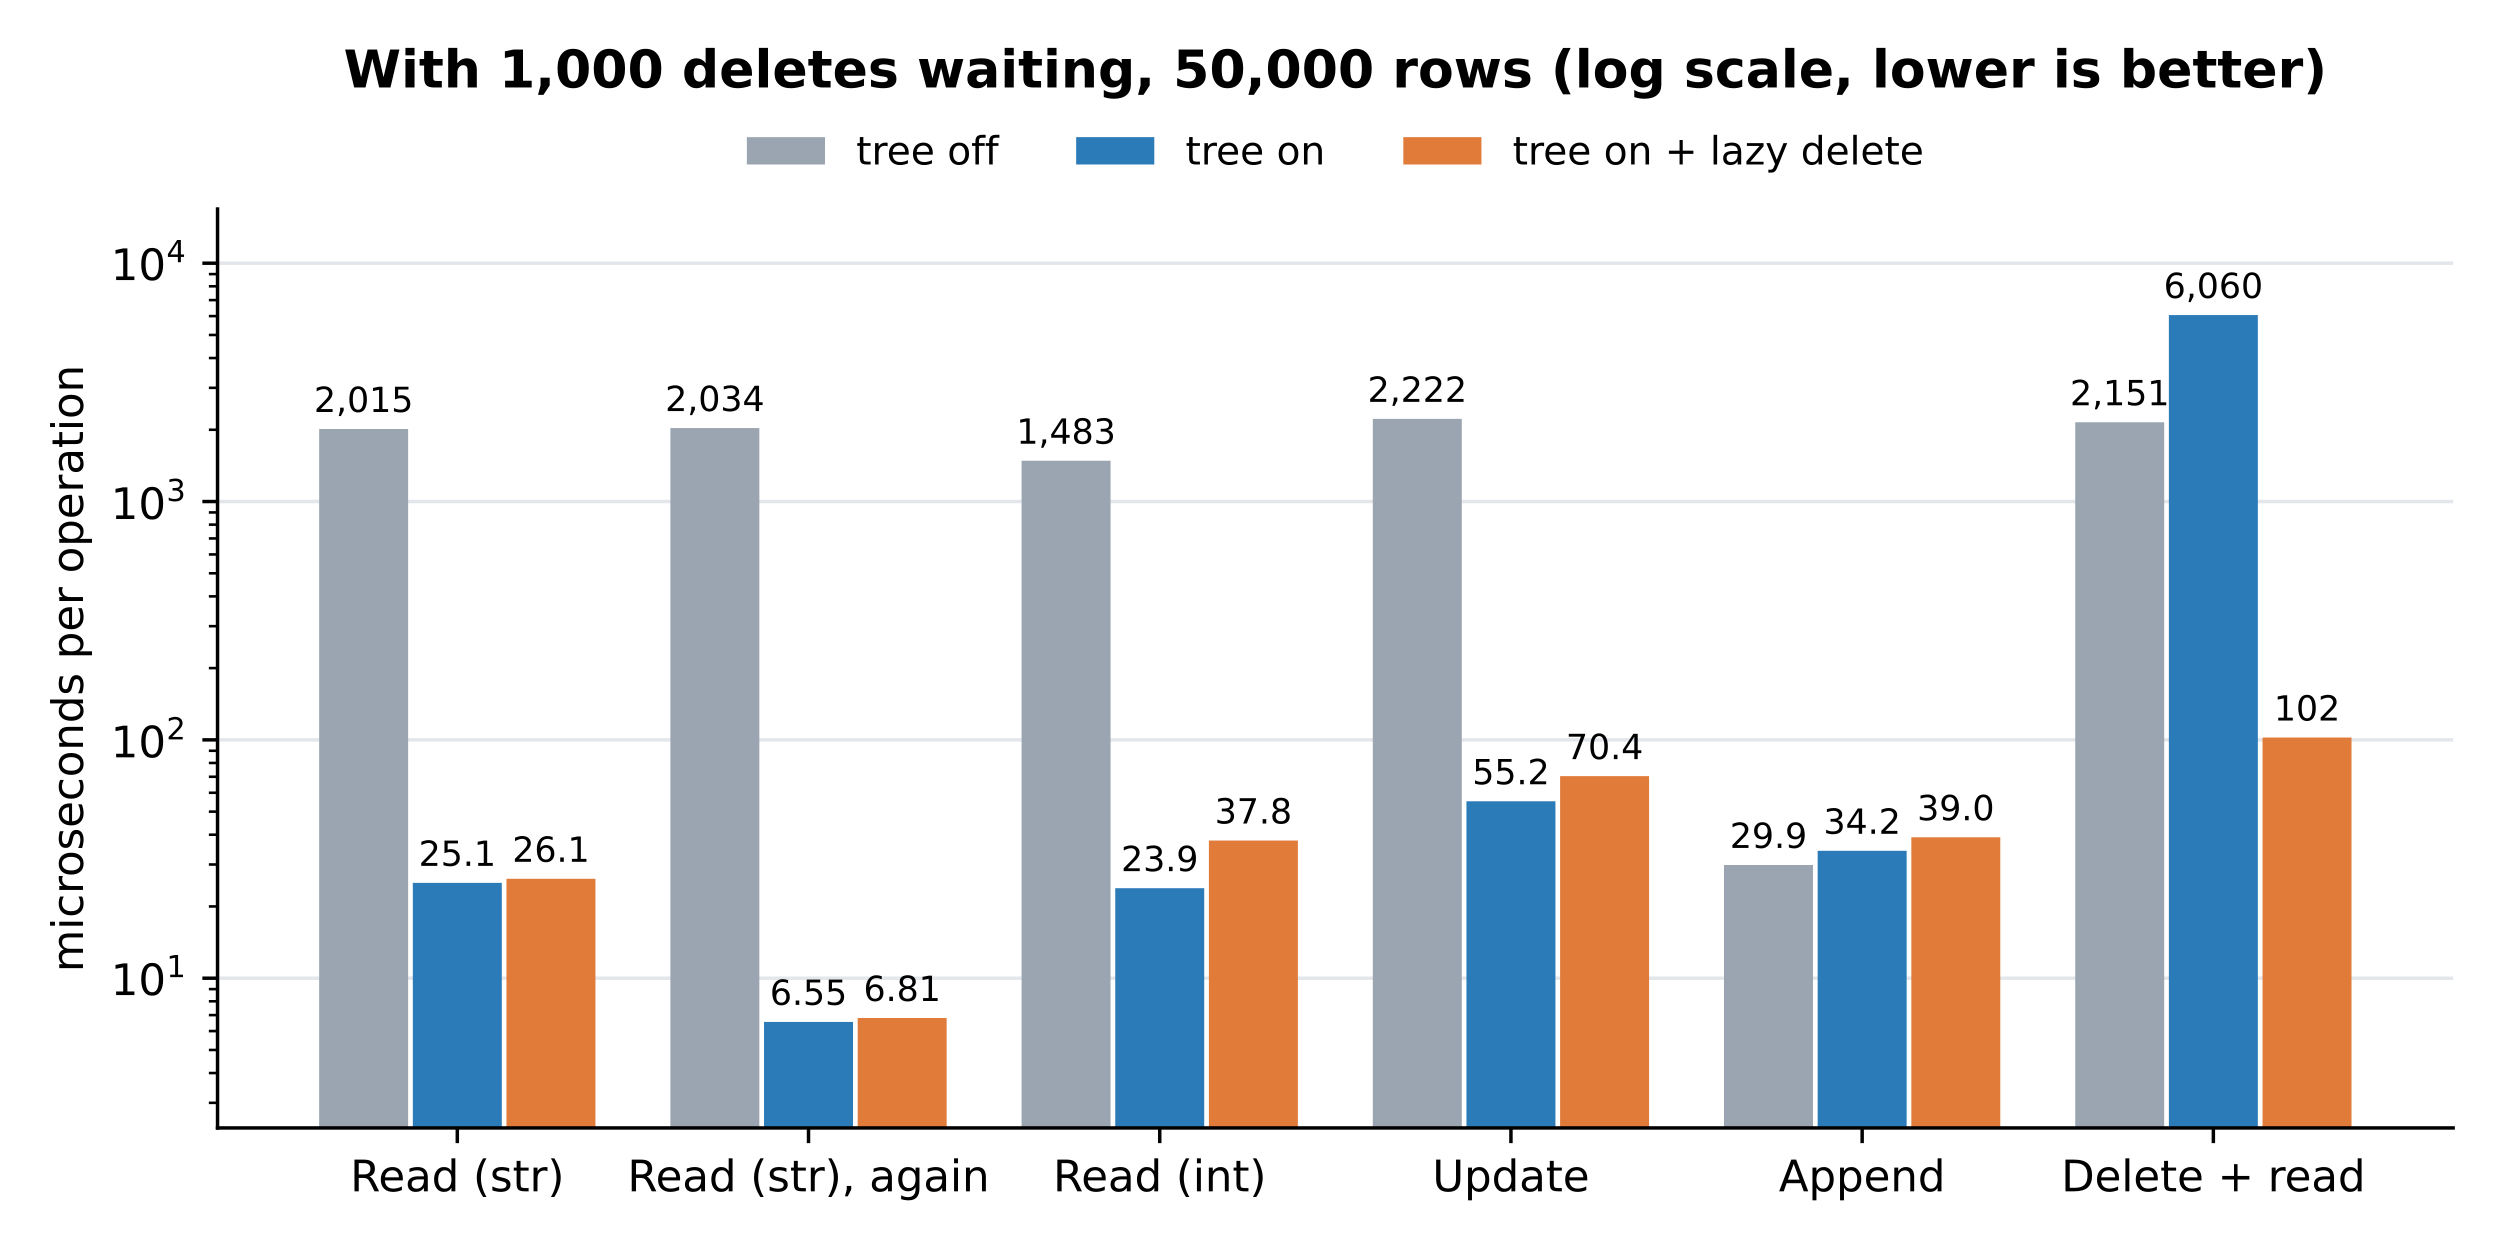
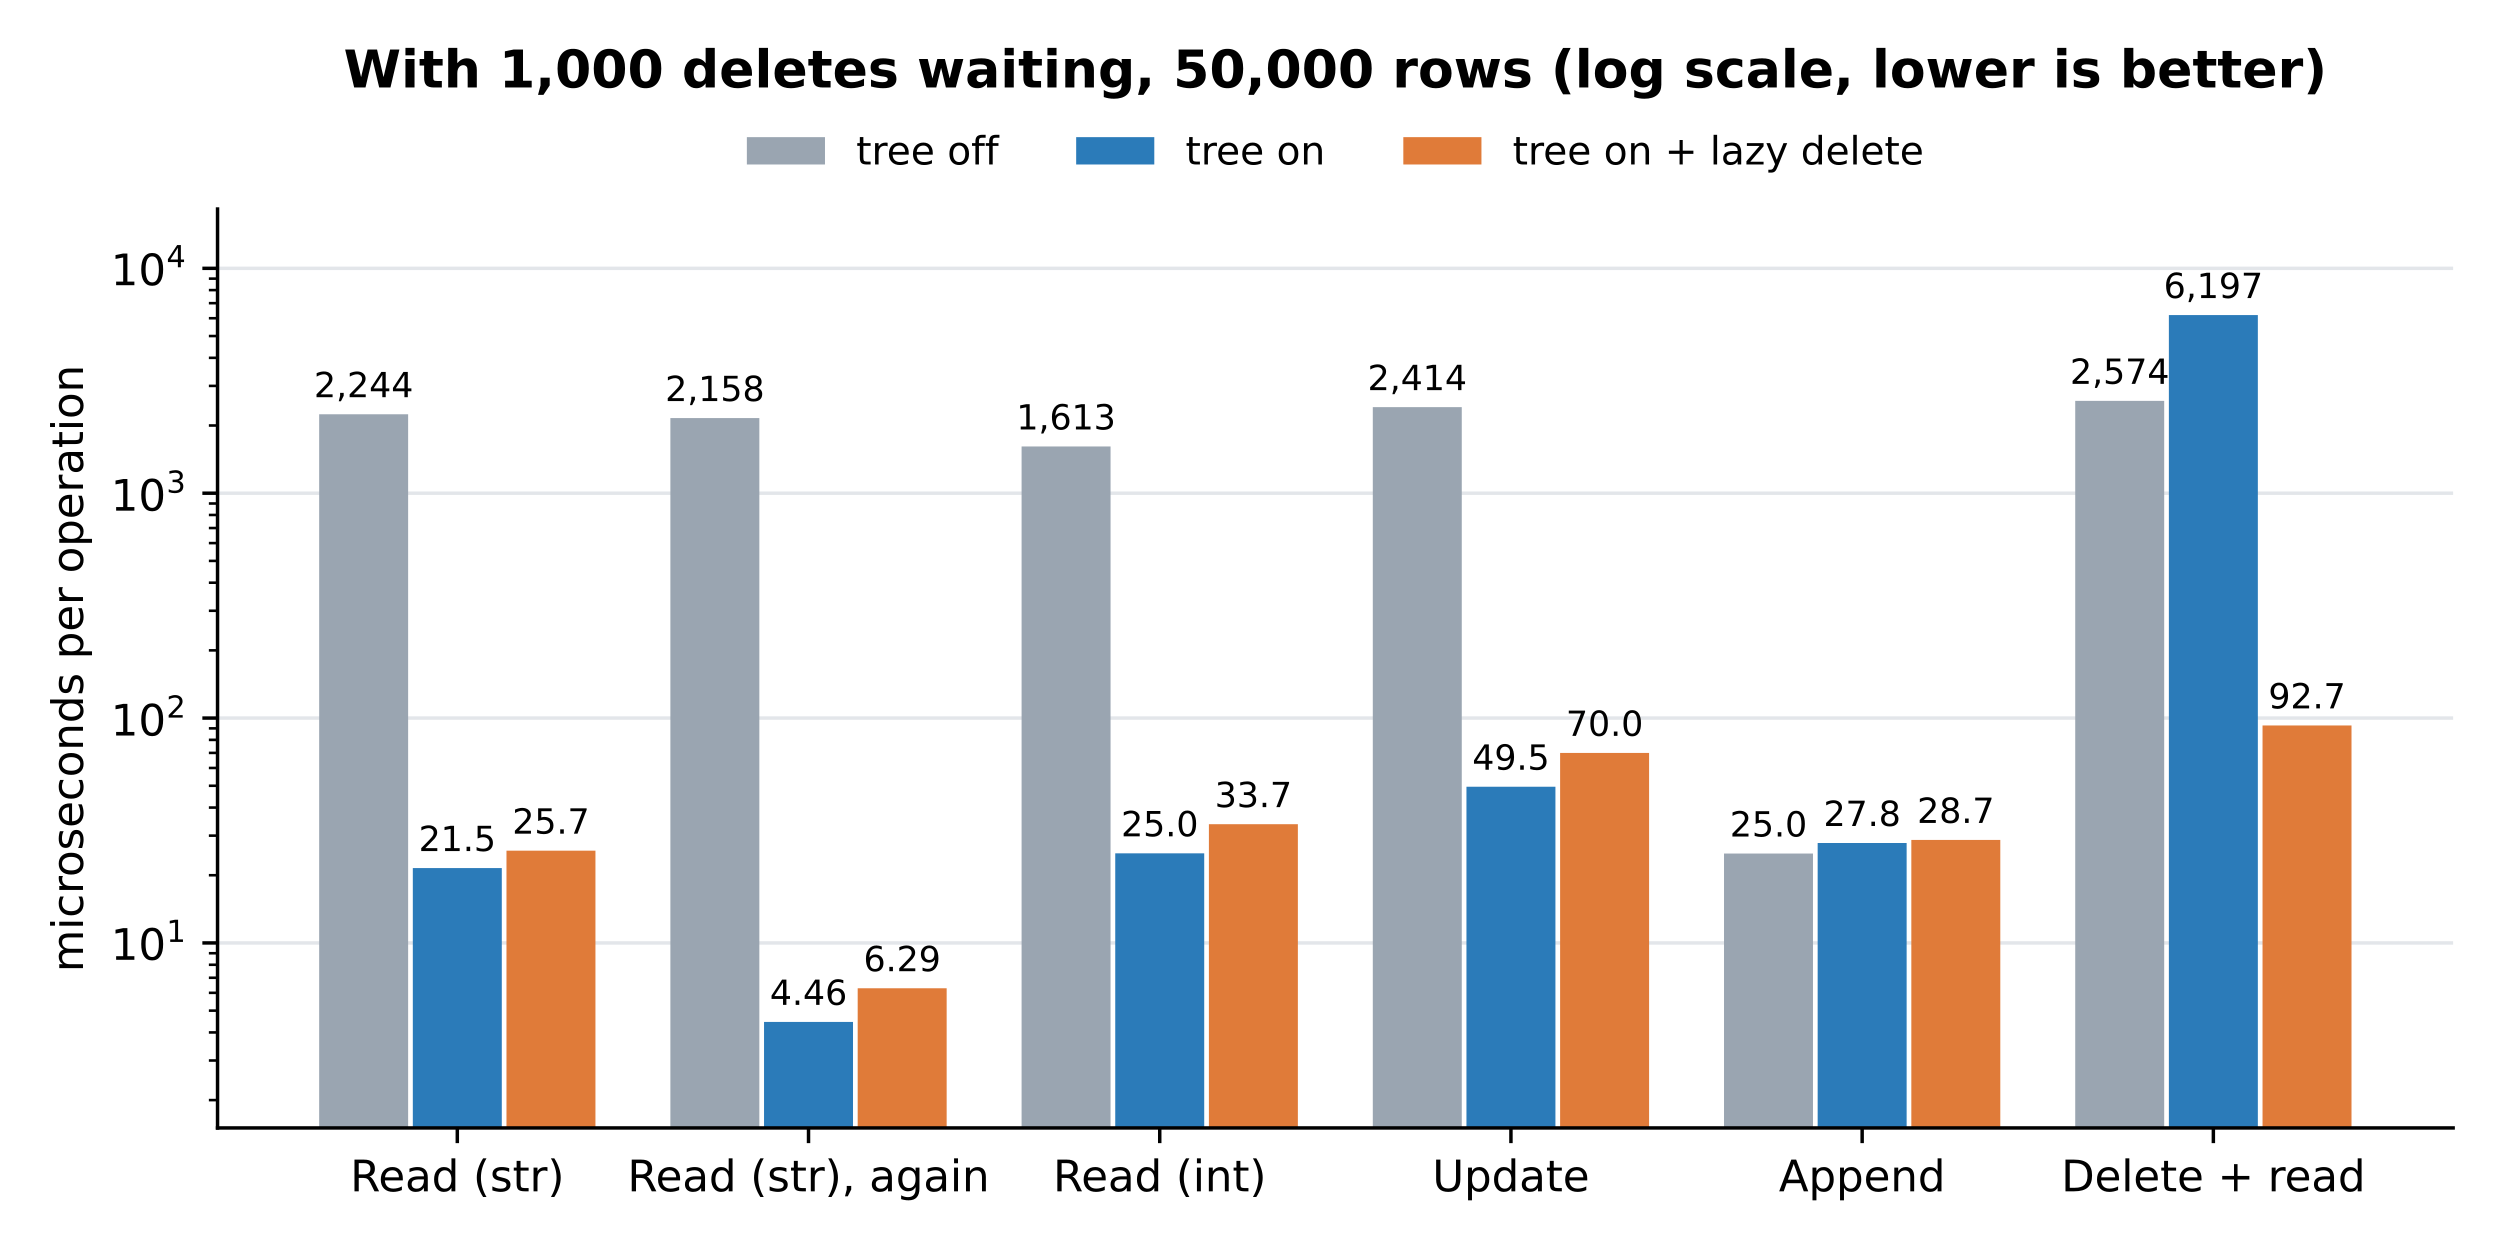
<svg xmlns="http://www.w3.org/2000/svg" xmlns:xlink="http://www.w3.org/1999/xlink" width="576pt" height="288pt" viewBox="0 0 576 288" version="1.1">
  <defs>
    <style type="text/css">*{stroke-linejoin: round; stroke-linecap: butt}</style>
  </defs>
  <g id="figure_1">
    <g id="patch_1">
-       <path d="M 0 288  L 576 288  L 576 0  L 0 0  z " style="fill: #ffffff" />
+       <path d="M 0 288 L 576 288 L 576 0 L 0 0 z " style="fill: #ffffff" />
    </g>
    <g id="axes_1">
      <g id="patch_2">
-         <path d="M 50.122 259.878  L 565.2 259.878  L 565.2 48.16  L 50.122 48.16  z " style="fill: #ffffff" />
+         <path d="M 50.122 259.878 L 565.2 259.878 L 565.2 48.16 L 50.122 48.16 z " style="fill: #ffffff" />
      </g>
      <g id="matplotlib.axis_1">
        <g id="xtick_1">
          <g id="line2d_1">
            <defs>
-               <path id="m179914770e" d="M 0 0  L 0 3.5  " style="stroke: #000000; stroke-width: 0.8" />
+               <path id="m135f0601ab" d="M 0 0 L 0 3.5 " style="stroke: #000000; stroke-width: 0.8" />
            </defs>
            <g>
-               <use xlink:href="#m179914770e" x="105.363" y="259.878" style="stroke: #000000; stroke-width: 0.8" />
+               <use xlink:href="#m135f0601ab" x="105.363" y="259.878" style="stroke: #000000; stroke-width: 0.8" />
            </g>
          </g>
          <g id="text_1">
            <text style="font-size: 10px; font-family: 'DejaVu Sans', 'Bitstream Vera Sans', 'Computer Modern Sans Serif', 'Lucida Grande', 'Verdana', 'Geneva', 'Lucid', 'Arial', 'Helvetica', 'Avant Garde', sans-serif; text-anchor: middle" x="105.363" y="274.476" transform="rotate(-0 105.3632 274.4761)">Read (str)</text>
          </g>
        </g>
        <g id="xtick_2">
          <g id="line2d_2">
            <g>
-               <use xlink:href="#m179914770e" x="186.282" y="259.878" style="stroke: #000000; stroke-width: 0.8" />
+               <use xlink:href="#m135f0601ab" x="186.282" y="259.878" style="stroke: #000000; stroke-width: 0.8" />
            </g>
          </g>
          <g id="text_2">
            <text style="font-size: 10px; font-family: 'DejaVu Sans', 'Bitstream Vera Sans', 'Computer Modern Sans Serif', 'Lucida Grande', 'Verdana', 'Geneva', 'Lucid', 'Arial', 'Helvetica', 'Avant Garde', sans-serif; text-anchor: middle" x="186.282" y="274.476" transform="rotate(-0 186.2824 274.4761)">Read (str), again</text>
          </g>
        </g>
        <g id="xtick_3">
          <g id="line2d_3">
            <g>
-               <use xlink:href="#m179914770e" x="267.202" y="259.878" style="stroke: #000000; stroke-width: 0.8" />
+               <use xlink:href="#m135f0601ab" x="267.202" y="259.878" style="stroke: #000000; stroke-width: 0.8" />
            </g>
          </g>
          <g id="text_3">
            <text style="font-size: 10px; font-family: 'DejaVu Sans', 'Bitstream Vera Sans', 'Computer Modern Sans Serif', 'Lucida Grande', 'Verdana', 'Geneva', 'Lucid', 'Arial', 'Helvetica', 'Avant Garde', sans-serif; text-anchor: middle" x="267.202" y="274.476" transform="rotate(-0 267.2016 274.4761)">Read (int)</text>
          </g>
        </g>
        <g id="xtick_4">
          <g id="line2d_4">
            <g>
-               <use xlink:href="#m179914770e" x="348.121" y="259.878" style="stroke: #000000; stroke-width: 0.8" />
+               <use xlink:href="#m135f0601ab" x="348.121" y="259.878" style="stroke: #000000; stroke-width: 0.8" />
            </g>
          </g>
          <g id="text_4">
            <text style="font-size: 10px; font-family: 'DejaVu Sans', 'Bitstream Vera Sans', 'Computer Modern Sans Serif', 'Lucida Grande', 'Verdana', 'Geneva', 'Lucid', 'Arial', 'Helvetica', 'Avant Garde', sans-serif; text-anchor: middle" x="348.121" y="274.476" transform="rotate(-0 348.1208 274.4761)">Update</text>
          </g>
        </g>
        <g id="xtick_5">
          <g id="line2d_5">
            <g>
-               <use xlink:href="#m179914770e" x="429.04" y="259.878" style="stroke: #000000; stroke-width: 0.8" />
+               <use xlink:href="#m135f0601ab" x="429.04" y="259.878" style="stroke: #000000; stroke-width: 0.8" />
            </g>
          </g>
          <g id="text_5">
            <text style="font-size: 10px; font-family: 'DejaVu Sans', 'Bitstream Vera Sans', 'Computer Modern Sans Serif', 'Lucida Grande', 'Verdana', 'Geneva', 'Lucid', 'Arial', 'Helvetica', 'Avant Garde', sans-serif; text-anchor: middle" x="429.04" y="274.476" transform="rotate(-0 429.04 274.4761)">Append</text>
          </g>
        </g>
        <g id="xtick_6">
          <g id="line2d_6">
            <g>
-               <use xlink:href="#m179914770e" x="509.959" y="259.878" style="stroke: #000000; stroke-width: 0.8" />
+               <use xlink:href="#m135f0601ab" x="509.959" y="259.878" style="stroke: #000000; stroke-width: 0.8" />
            </g>
          </g>
          <g id="text_6">
            <text style="font-size: 10px; font-family: 'DejaVu Sans', 'Bitstream Vera Sans', 'Computer Modern Sans Serif', 'Lucida Grande', 'Verdana', 'Geneva', 'Lucid', 'Arial', 'Helvetica', 'Avant Garde', sans-serif; text-anchor: middle" x="509.959" y="274.476" transform="rotate(-0 509.9592 274.4761)">Delete + read</text>
          </g>
        </g>
      </g>
      <g id="matplotlib.axis_2">
        <g id="ytick_1">
          <g id="line2d_7">
-             <path d="M 50.122 225.377  L 565.2 225.377  " clip-path="url(#p05facb2ea0)" style="fill: none; stroke: #e3e6ea; stroke-width: 0.8; stroke-linecap: square" />
+             <path d="M 50.122 217.255 L 565.2 217.255 " clip-path="url(#pf753114139)" style="fill: none; stroke: #e3e6ea; stroke-width: 0.8; stroke-linecap: square" />
          </g>
          <g id="line2d_8">
            <defs>
-               <path id="m8b5b6ad9a5" d="M 0 0  L -3.5 0  " style="stroke: #000000; stroke-width: 0.8" />
+               <path id="m4087c98d5c" d="M 0 0 L -3.5 0 " style="stroke: #000000; stroke-width: 0.8" />
            </defs>
            <g>
-               <use xlink:href="#m8b5b6ad9a5" x="50.122" y="225.377" style="stroke: #000000; stroke-width: 0.8" />
+               <use xlink:href="#m4087c98d5c" x="50.122" y="217.255" style="stroke: #000000; stroke-width: 0.8" />
            </g>
          </g>
          <g id="text_7">
-             <g transform="translate(25.52234 230.0265)">
+             <g transform="translate(25.52234 221.9051)">
              <text>
                <tspan x="0" y="-0.762" style="font-size: 10px; font-family: 'DejaVu Sans'">1</tspan>
                <tspan x="6.362" y="-0.762" style="font-size: 10px; font-family: 'DejaVu Sans'">0</tspan>
                <tspan x="12.82" y="-4.892" style="font-size: 7px; font-family: 'DejaVu Sans'">1</tspan>
              </text>
            </g>
          </g>
        </g>
        <g id="ytick_2">
          <g id="line2d_9">
-             <path d="M 50.122 170.466  L 565.2 170.466  " clip-path="url(#p05facb2ea0)" style="fill: none; stroke: #e3e6ea; stroke-width: 0.8; stroke-linecap: square" />
+             <path d="M 50.122 165.444 L 565.2 165.444 " clip-path="url(#pf753114139)" style="fill: none; stroke: #e3e6ea; stroke-width: 0.8; stroke-linecap: square" />
          </g>
          <g id="line2d_10">
            <g>
-               <use xlink:href="#m8b5b6ad9a5" x="50.122" y="170.466" style="stroke: #000000; stroke-width: 0.8" />
+               <use xlink:href="#m4087c98d5c" x="50.122" y="165.444" style="stroke: #000000; stroke-width: 0.8" />
            </g>
          </g>
          <g id="text_8">
-             <g transform="translate(25.52234 175.1657)">
+             <g transform="translate(25.52234 170.1436)">
              <text>
                <tspan x="0" y="-0.675" style="font-size: 10px; font-family: 'DejaVu Sans'">1</tspan>
                <tspan x="6.362" y="-0.675" style="font-size: 10px; font-family: 'DejaVu Sans'">0</tspan>
                <tspan x="12.82" y="-4.805" style="font-size: 7px; font-family: 'DejaVu Sans'">2</tspan>
              </text>
            </g>
          </g>
        </g>
        <g id="ytick_3">
          <g id="line2d_11">
-             <path d="M 50.122 115.555  L 565.2 115.555  " clip-path="url(#p05facb2ea0)" style="fill: none; stroke: #e3e6ea; stroke-width: 0.8; stroke-linecap: square" />
+             <path d="M 50.122 113.632 L 565.2 113.632 " clip-path="url(#pf753114139)" style="fill: none; stroke: #e3e6ea; stroke-width: 0.8; stroke-linecap: square" />
          </g>
          <g id="line2d_12">
            <g>
-               <use xlink:href="#m8b5b6ad9a5" x="50.122" y="115.555" style="stroke: #000000; stroke-width: 0.8" />
+               <use xlink:href="#m4087c98d5c" x="50.122" y="113.632" style="stroke: #000000; stroke-width: 0.8" />
            </g>
          </g>
          <g id="text_9">
-             <g transform="translate(25.52234 120.2549)">
+             <g transform="translate(25.52234 118.332)">
              <text>
                <tspan x="0" y="-0.675" style="font-size: 10px; font-family: 'DejaVu Sans'">1</tspan>
                <tspan x="6.362" y="-0.675" style="font-size: 10px; font-family: 'DejaVu Sans'">0</tspan>
                <tspan x="12.82" y="-4.805" style="font-size: 7px; font-family: 'DejaVu Sans'">3</tspan>
              </text>
            </g>
          </g>
        </g>
        <g id="ytick_4">
          <g id="line2d_13">
-             <path d="M 50.122 60.644  L 565.2 60.644  " clip-path="url(#p05facb2ea0)" style="fill: none; stroke: #e3e6ea; stroke-width: 0.8; stroke-linecap: square" />
+             <path d="M 50.122 61.82 L 565.2 61.82 " clip-path="url(#pf753114139)" style="fill: none; stroke: #e3e6ea; stroke-width: 0.8; stroke-linecap: square" />
          </g>
          <g id="line2d_14">
            <g>
-               <use xlink:href="#m8b5b6ad9a5" x="50.122" y="60.644" style="stroke: #000000; stroke-width: 0.8" />
+               <use xlink:href="#m4087c98d5c" x="50.122" y="61.82" style="stroke: #000000; stroke-width: 0.8" />
            </g>
          </g>
          <g id="text_10">
-             <g transform="translate(25.52234 65.29414)">
+             <g transform="translate(25.52234 66.47046)">
              <text>
                <tspan x="0" y="-0.762" style="font-size: 10px; font-family: 'DejaVu Sans'">1</tspan>
                <tspan x="6.362" y="-0.762" style="font-size: 10px; font-family: 'DejaVu Sans'">0</tspan>
                <tspan x="12.82" y="-4.892" style="font-size: 7px; font-family: 'DejaVu Sans'">4</tspan>
              </text>
            </g>
          </g>
        </g>
        <g id="ytick_5">
          <g id="line2d_15">
            <defs>
-               <path id="mae89e3aa63" d="M 0 0  L -2 0  " style="stroke: #000000; stroke-width: 0.6" />
+               <path id="m077de3d413" d="M 0 0 L -2 0 " style="stroke: #000000; stroke-width: 0.6" />
            </defs>
            <g>
-               <use xlink:href="#mae89e3aa63" x="50.122" y="254.088" style="stroke: #000000; stroke-width: 0.6" />
+               <use xlink:href="#m077de3d413" x="50.122" y="253.47" style="stroke: #000000; stroke-width: 0.6" />
            </g>
          </g>
        </g>
        <g id="ytick_6">
          <g id="line2d_16">
            <g>
-               <use xlink:href="#mae89e3aa63" x="50.122" y="247.228" style="stroke: #000000; stroke-width: 0.6" />
+               <use xlink:href="#m077de3d413" x="50.122" y="244.346" style="stroke: #000000; stroke-width: 0.6" />
            </g>
          </g>
        </g>
        <g id="ytick_7">
          <g id="line2d_17">
            <g>
-               <use xlink:href="#mae89e3aa63" x="50.122" y="241.906" style="stroke: #000000; stroke-width: 0.6" />
+               <use xlink:href="#m077de3d413" x="50.122" y="237.873" style="stroke: #000000; stroke-width: 0.6" />
            </g>
          </g>
        </g>
        <g id="ytick_8">
          <g id="line2d_18">
            <g>
-               <use xlink:href="#mae89e3aa63" x="50.122" y="237.558" style="stroke: #000000; stroke-width: 0.6" />
+               <use xlink:href="#m077de3d413" x="50.122" y="232.852" style="stroke: #000000; stroke-width: 0.6" />
            </g>
          </g>
        </g>
        <g id="ytick_9">
          <g id="line2d_19">
            <g>
-               <use xlink:href="#mae89e3aa63" x="50.122" y="233.882" style="stroke: #000000; stroke-width: 0.6" />
+               <use xlink:href="#m077de3d413" x="50.122" y="228.749" style="stroke: #000000; stroke-width: 0.6" />
            </g>
          </g>
        </g>
        <g id="ytick_10">
          <g id="line2d_20">
            <g>
-               <use xlink:href="#mae89e3aa63" x="50.122" y="230.698" style="stroke: #000000; stroke-width: 0.6" />
+               <use xlink:href="#m077de3d413" x="50.122" y="225.281" style="stroke: #000000; stroke-width: 0.6" />
            </g>
          </g>
        </g>
        <g id="ytick_11">
          <g id="line2d_21">
            <g>
-               <use xlink:href="#mae89e3aa63" x="50.122" y="227.889" style="stroke: #000000; stroke-width: 0.6" />
+               <use xlink:href="#m077de3d413" x="50.122" y="222.276" style="stroke: #000000; stroke-width: 0.6" />
            </g>
          </g>
        </g>
        <g id="ytick_12">
          <g id="line2d_22">
            <g>
-               <use xlink:href="#mae89e3aa63" x="50.122" y="208.847" style="stroke: #000000; stroke-width: 0.6" />
+               <use xlink:href="#m077de3d413" x="50.122" y="219.626" style="stroke: #000000; stroke-width: 0.6" />
            </g>
          </g>
        </g>
        <g id="ytick_13">
          <g id="line2d_23">
            <g>
-               <use xlink:href="#mae89e3aa63" x="50.122" y="199.177" style="stroke: #000000; stroke-width: 0.6" />
+               <use xlink:href="#m077de3d413" x="50.122" y="201.658" style="stroke: #000000; stroke-width: 0.6" />
            </g>
          </g>
        </g>
        <g id="ytick_14">
          <g id="line2d_24">
            <g>
-               <use xlink:href="#mae89e3aa63" x="50.122" y="192.317" style="stroke: #000000; stroke-width: 0.6" />
+               <use xlink:href="#m077de3d413" x="50.122" y="192.535" style="stroke: #000000; stroke-width: 0.6" />
            </g>
          </g>
        </g>
        <g id="ytick_15">
          <g id="line2d_25">
            <g>
-               <use xlink:href="#mae89e3aa63" x="50.122" y="186.996" style="stroke: #000000; stroke-width: 0.6" />
+               <use xlink:href="#m077de3d413" x="50.122" y="186.061" style="stroke: #000000; stroke-width: 0.6" />
            </g>
          </g>
        </g>
        <g id="ytick_16">
          <g id="line2d_26">
            <g>
-               <use xlink:href="#mae89e3aa63" x="50.122" y="182.648" style="stroke: #000000; stroke-width: 0.6" />
+               <use xlink:href="#m077de3d413" x="50.122" y="181.04" style="stroke: #000000; stroke-width: 0.6" />
            </g>
          </g>
        </g>
        <g id="ytick_17">
          <g id="line2d_27">
            <g>
-               <use xlink:href="#mae89e3aa63" x="50.122" y="178.972" style="stroke: #000000; stroke-width: 0.6" />
+               <use xlink:href="#m077de3d413" x="50.122" y="176.938" style="stroke: #000000; stroke-width: 0.6" />
            </g>
          </g>
        </g>
        <g id="ytick_18">
          <g id="line2d_28">
            <g>
-               <use xlink:href="#mae89e3aa63" x="50.122" y="175.787" style="stroke: #000000; stroke-width: 0.6" />
+               <use xlink:href="#m077de3d413" x="50.122" y="173.469" style="stroke: #000000; stroke-width: 0.6" />
            </g>
          </g>
        </g>
        <g id="ytick_19">
          <g id="line2d_29">
            <g>
-               <use xlink:href="#mae89e3aa63" x="50.122" y="172.978" style="stroke: #000000; stroke-width: 0.6" />
+               <use xlink:href="#m077de3d413" x="50.122" y="170.465" style="stroke: #000000; stroke-width: 0.6" />
            </g>
          </g>
        </g>
        <g id="ytick_20">
          <g id="line2d_30">
            <g>
-               <use xlink:href="#mae89e3aa63" x="50.122" y="153.936" style="stroke: #000000; stroke-width: 0.6" />
+               <use xlink:href="#m077de3d413" x="50.122" y="167.814" style="stroke: #000000; stroke-width: 0.6" />
            </g>
          </g>
        </g>
        <g id="ytick_21">
          <g id="line2d_31">
            <g>
-               <use xlink:href="#mae89e3aa63" x="50.122" y="144.267" style="stroke: #000000; stroke-width: 0.6" />
+               <use xlink:href="#m077de3d413" x="50.122" y="149.847" style="stroke: #000000; stroke-width: 0.6" />
            </g>
          </g>
        </g>
        <g id="ytick_22">
          <g id="line2d_32">
            <g>
-               <use xlink:href="#mae89e3aa63" x="50.122" y="137.406" style="stroke: #000000; stroke-width: 0.6" />
+               <use xlink:href="#m077de3d413" x="50.122" y="140.723" style="stroke: #000000; stroke-width: 0.6" />
            </g>
          </g>
        </g>
        <g id="ytick_23">
          <g id="line2d_33">
            <g>
-               <use xlink:href="#mae89e3aa63" x="50.122" y="132.085" style="stroke: #000000; stroke-width: 0.6" />
+               <use xlink:href="#m077de3d413" x="50.122" y="134.25" style="stroke: #000000; stroke-width: 0.6" />
            </g>
          </g>
        </g>
        <g id="ytick_24">
          <g id="line2d_34">
            <g>
-               <use xlink:href="#mae89e3aa63" x="50.122" y="127.737" style="stroke: #000000; stroke-width: 0.6" />
+               <use xlink:href="#m077de3d413" x="50.122" y="129.229" style="stroke: #000000; stroke-width: 0.6" />
            </g>
          </g>
        </g>
        <g id="ytick_25">
          <g id="line2d_35">
            <g>
-               <use xlink:href="#mae89e3aa63" x="50.122" y="124.061" style="stroke: #000000; stroke-width: 0.6" />
+               <use xlink:href="#m077de3d413" x="50.122" y="125.126" style="stroke: #000000; stroke-width: 0.6" />
            </g>
          </g>
        </g>
        <g id="ytick_26">
          <g id="line2d_36">
            <g>
-               <use xlink:href="#mae89e3aa63" x="50.122" y="120.876" style="stroke: #000000; stroke-width: 0.6" />
+               <use xlink:href="#m077de3d413" x="50.122" y="121.658" style="stroke: #000000; stroke-width: 0.6" />
            </g>
          </g>
        </g>
        <g id="ytick_27">
          <g id="line2d_37">
            <g>
-               <use xlink:href="#mae89e3aa63" x="50.122" y="118.068" style="stroke: #000000; stroke-width: 0.6" />
+               <use xlink:href="#m077de3d413" x="50.122" y="118.653" style="stroke: #000000; stroke-width: 0.6" />
            </g>
          </g>
        </g>
        <g id="ytick_28">
          <g id="line2d_38">
            <g>
-               <use xlink:href="#mae89e3aa63" x="50.122" y="99.025" style="stroke: #000000; stroke-width: 0.6" />
+               <use xlink:href="#m077de3d413" x="50.122" y="116.003" style="stroke: #000000; stroke-width: 0.6" />
            </g>
          </g>
        </g>
        <g id="ytick_29">
          <g id="line2d_39">
            <g>
-               <use xlink:href="#mae89e3aa63" x="50.122" y="89.356" style="stroke: #000000; stroke-width: 0.6" />
+               <use xlink:href="#m077de3d413" x="50.122" y="98.035" style="stroke: #000000; stroke-width: 0.6" />
            </g>
          </g>
        </g>
        <g id="ytick_30">
          <g id="line2d_40">
            <g>
-               <use xlink:href="#mae89e3aa63" x="50.122" y="82.495" style="stroke: #000000; stroke-width: 0.6" />
+               <use xlink:href="#m077de3d413" x="50.122" y="88.912" style="stroke: #000000; stroke-width: 0.6" />
            </g>
          </g>
        </g>
        <g id="ytick_31">
          <g id="line2d_41">
            <g>
-               <use xlink:href="#mae89e3aa63" x="50.122" y="77.174" style="stroke: #000000; stroke-width: 0.6" />
+               <use xlink:href="#m077de3d413" x="50.122" y="82.438" style="stroke: #000000; stroke-width: 0.6" />
            </g>
          </g>
        </g>
        <g id="ytick_32">
          <g id="line2d_42">
            <g>
-               <use xlink:href="#mae89e3aa63" x="50.122" y="72.826" style="stroke: #000000; stroke-width: 0.6" />
+               <use xlink:href="#m077de3d413" x="50.122" y="77.417" style="stroke: #000000; stroke-width: 0.6" />
            </g>
          </g>
        </g>
        <g id="ytick_33">
          <g id="line2d_43">
            <g>
-               <use xlink:href="#mae89e3aa63" x="50.122" y="69.15" style="stroke: #000000; stroke-width: 0.6" />
+               <use xlink:href="#m077de3d413" x="50.122" y="73.315" style="stroke: #000000; stroke-width: 0.6" />
            </g>
          </g>
        </g>
        <g id="ytick_34">
          <g id="line2d_44">
            <g>
-               <use xlink:href="#mae89e3aa63" x="50.122" y="65.966" style="stroke: #000000; stroke-width: 0.6" />
+               <use xlink:href="#m077de3d413" x="50.122" y="69.846" style="stroke: #000000; stroke-width: 0.6" />
            </g>
          </g>
        </g>
        <g id="ytick_35">
          <g id="line2d_45">
            <g>
-               <use xlink:href="#mae89e3aa63" x="50.122" y="63.157" style="stroke: #000000; stroke-width: 0.6" />
+               <use xlink:href="#m077de3d413" x="50.122" y="66.842" style="stroke: #000000; stroke-width: 0.6" />
+             </g>
+           </g>
+         </g>
+         <g id="ytick_36">
+           <g id="line2d_46">
+             <g>
+               <use xlink:href="#m077de3d413" x="50.122" y="64.191" style="stroke: #000000; stroke-width: 0.6" />
            </g>
          </g>
        </g>
        <g id="text_11">
          <text style="font-size: 10px; font-family: 'DejaVu Sans', 'Bitstream Vera Sans', 'Computer Modern Sans Serif', 'Lucida Grande', 'Verdana', 'Geneva', 'Lucid', 'Arial', 'Helvetica', 'Avant Garde', sans-serif; text-anchor: middle" x="19.12" y="154.019" transform="rotate(-90 19.12 154.0188)">microseconds per operation</text>
        </g>
      </g>
      <g id="patch_3">
-         <path d="M 73.535 55191.081  L 94.034 55191.081  L 94.034 98.847  L 73.535 98.847  z " clip-path="url(#p05facb2ea0)" style="fill: #9aa5b1" />
+         <path d="M 73.535 52080.629 L 94.034 52080.629 L 94.034 95.441 L 73.535 95.441 z " clip-path="url(#pf753114139)" style="fill: #9aa5b1" />
      </g>
      <g id="patch_4">
-         <path d="M 154.454 55191.081  L 174.954 55191.081  L 174.954 98.628  L 154.454 98.628  z " clip-path="url(#p05facb2ea0)" style="fill: #9aa5b1" />
+         <path d="M 154.454 52080.629 L 174.954 52080.629 L 174.954 96.328 L 154.454 96.328 z " clip-path="url(#pf753114139)" style="fill: #9aa5b1" />
      </g>
      <g id="patch_5">
-         <path d="M 235.373 55191.081  L 255.873 55191.081  L 255.873 106.153  L 235.373 106.153  z " clip-path="url(#p05facb2ea0)" style="fill: #9aa5b1" />
+         <path d="M 235.373 52080.629 L 255.873 52080.629 L 255.873 102.873 L 235.373 102.873 z " clip-path="url(#pf753114139)" style="fill: #9aa5b1" />
      </g>
      <g id="patch_6">
-         <path d="M 316.293 55191.081  L 336.792 55191.081  L 336.792 96.513  L 316.293 96.513  z " clip-path="url(#p05facb2ea0)" style="fill: #9aa5b1" />
+         <path d="M 316.293 52080.629 L 336.792 52080.629 L 336.792 93.803 L 316.293 93.803 z " clip-path="url(#pf753114139)" style="fill: #9aa5b1" />
      </g>
      <g id="patch_7">
-         <path d="M 397.212 55191.081  L 417.711 55191.081  L 417.711 199.293  L 397.212 199.293  z " clip-path="url(#p05facb2ea0)" style="fill: #9aa5b1" />
+         <path d="M 397.212 52080.629 L 417.711 52080.629 L 417.711 196.655 L 397.212 196.655 z " clip-path="url(#pf753114139)" style="fill: #9aa5b1" />
      </g>
      <g id="patch_8">
-         <path d="M 478.131 55191.081  L 498.63 55191.081  L 498.63 97.292  L 478.131 97.292  z " clip-path="url(#p05facb2ea0)" style="fill: #9aa5b1" />
+         <path d="M 478.131 52080.629 L 498.63 52080.629 L 498.63 92.36 L 478.131 92.36 z " clip-path="url(#pf753114139)" style="fill: #9aa5b1" />
      </g>
      <g id="patch_9">
-         <path d="M 95.113 55191.081  L 115.613 55191.081  L 115.613 203.417  L 95.113 203.417  z " clip-path="url(#p05facb2ea0)" style="fill: #2b7bb9" />
+         <path d="M 95.113 52080.629 L 115.613 52080.629 L 115.613 200.009 L 95.113 200.009 z " clip-path="url(#pf753114139)" style="fill: #2b7bb9" />
      </g>
      <g id="patch_10">
-         <path d="M 176.033 55191.081  L 196.532 55191.081  L 196.532 235.449  L 176.033 235.449  z " clip-path="url(#p05facb2ea0)" style="fill: #2b7bb9" />
+         <path d="M 176.033 52080.629 L 196.532 52080.629 L 196.532 235.449 L 176.033 235.449 z " clip-path="url(#pf753114139)" style="fill: #2b7bb9" />
      </g>
      <g id="patch_11">
-         <path d="M 256.952 55191.081  L 277.451 55191.081  L 277.451 204.635  L 256.952 204.635  z " clip-path="url(#p05facb2ea0)" style="fill: #2b7bb9" />
+         <path d="M 256.952 52080.629 L 277.451 52080.629 L 277.451 196.604 L 256.952 196.604 z " clip-path="url(#pf753114139)" style="fill: #2b7bb9" />
      </g>
      <g id="patch_12">
-         <path d="M 337.871 55191.081  L 358.371 55191.081  L 358.371 184.618  L 337.871 184.618  z " clip-path="url(#p05facb2ea0)" style="fill: #2b7bb9" />
+         <path d="M 337.871 52080.629 L 358.371 52080.629 L 358.371 181.261 L 337.871 181.261 z " clip-path="url(#pf753114139)" style="fill: #2b7bb9" />
      </g>
      <g id="patch_13">
-         <path d="M 418.79 55191.081  L 439.29 55191.081  L 439.29 196.022  L 418.79 196.022  z " clip-path="url(#p05facb2ea0)" style="fill: #2b7bb9" />
+         <path d="M 418.79 52080.629 L 439.29 52080.629 L 439.29 194.23 L 418.79 194.23 z " clip-path="url(#pf753114139)" style="fill: #2b7bb9" />
      </g>
      <g id="patch_14">
-         <path d="M 499.709 55191.081  L 520.209 55191.081  L 520.209 72.589  L 499.709 72.589  z " clip-path="url(#p05facb2ea0)" style="fill: #2b7bb9" />
+         <path d="M 499.709 52080.629 L 520.209 52080.629 L 520.209 72.589 L 499.709 72.589 z " clip-path="url(#pf753114139)" style="fill: #2b7bb9" />
      </g>
      <g id="patch_15">
-         <path d="M 116.692 55191.081  L 137.191 55191.081  L 137.191 202.476  L 116.692 202.476  z " clip-path="url(#p05facb2ea0)" style="fill: #e07b39" />
+         <path d="M 116.692 52080.629 L 137.191 52080.629 L 137.191 195.998 L 116.692 195.998 z " clip-path="url(#pf753114139)" style="fill: #e07b39" />
      </g>
      <g id="patch_16">
-         <path d="M 197.611 55191.081  L 218.111 55191.081  L 218.111 234.548  L 197.611 234.548  z " clip-path="url(#p05facb2ea0)" style="fill: #e07b39" />
+         <path d="M 197.611 52080.629 L 218.111 52080.629 L 218.111 227.693 L 197.611 227.693 z " clip-path="url(#pf753114139)" style="fill: #e07b39" />
      </g>
      <g id="patch_17">
-         <path d="M 278.53 55191.081  L 299.03 55191.081  L 299.03 193.657  L 278.53 193.657  z " clip-path="url(#p05facb2ea0)" style="fill: #e07b39" />
+         <path d="M 278.53 52080.629 L 299.03 52080.629 L 299.03 189.892 L 278.53 189.892 z " clip-path="url(#pf753114139)" style="fill: #e07b39" />
      </g>
      <g id="patch_18">
-         <path d="M 359.449 55191.081  L 379.949 55191.081  L 379.949 178.822  L 359.449 178.822  z " clip-path="url(#p05facb2ea0)" style="fill: #e07b39" />
+         <path d="M 359.449 52080.629 L 379.949 52080.629 L 379.949 173.47 L 359.449 173.47 z " clip-path="url(#pf753114139)" style="fill: #e07b39" />
      </g>
      <g id="patch_19">
-         <path d="M 440.369 55191.081  L 460.868 55191.081  L 460.868 192.905  L 440.369 192.905  z " clip-path="url(#p05facb2ea0)" style="fill: #e07b39" />
+         <path d="M 440.369 52080.629 L 460.868 52080.629 L 460.868 193.521 L 440.369 193.521 z " clip-path="url(#pf753114139)" style="fill: #e07b39" />
      </g>
      <g id="patch_20">
-         <path d="M 521.288 55191.081  L 541.787 55191.081  L 541.787 169.935  L 521.288 169.935  z " clip-path="url(#p05facb2ea0)" style="fill: #e07b39" />
+         <path d="M 521.288 52080.629 L 541.787 52080.629 L 541.787 167.141 L 521.288 167.141 z " clip-path="url(#pf753114139)" style="fill: #e07b39" />
      </g>
      <g id="patch_21">
-         <path d="M 50.122 259.878  L 50.122 48.16  " style="fill: none; stroke: #000000; stroke-width: 0.8; stroke-linejoin: miter; stroke-linecap: square" />
+         <path d="M 50.122 259.878 L 50.122 48.16 " style="fill: none; stroke: #000000; stroke-width: 0.8; stroke-linejoin: miter; stroke-linecap: square" />
      </g>
      <g id="patch_22">
-         <path d="M 50.122 259.878  L 565.2 259.878  " style="fill: none; stroke: #000000; stroke-width: 0.8; stroke-linejoin: miter; stroke-linecap: square" />
+         <path d="M 50.122 259.878 L 565.2 259.878 " style="fill: none; stroke: #000000; stroke-width: 0.8; stroke-linejoin: miter; stroke-linecap: square" />
      </g>
      <g id="text_12">
-         <text style="font-size: 8px; font-family: 'DejaVu Sans', 'Bitstream Vera Sans', 'Computer Modern Sans Serif', 'Lucida Grande', 'Verdana', 'Geneva', 'Lucid', 'Arial', 'Helvetica', 'Avant Garde', sans-serif; text-anchor: middle" x="83.785" y="94.925" transform="rotate(-0 83.78473 94.92482)">2,015</text>
+         <text style="font-size: 8px; font-family: 'DejaVu Sans', 'Bitstream Vera Sans', 'Computer Modern Sans Serif', 'Lucida Grande', 'Verdana', 'Geneva', 'Lucid', 'Arial', 'Helvetica', 'Avant Garde', sans-serif; text-anchor: middle" x="83.785" y="91.52" transform="rotate(-0 83.78473 91.51952)">2,244</text>
      </g>
      <g id="text_13">
-         <text style="font-size: 8px; font-family: 'DejaVu Sans', 'Bitstream Vera Sans', 'Computer Modern Sans Serif', 'Lucida Grande', 'Verdana', 'Geneva', 'Lucid', 'Arial', 'Helvetica', 'Avant Garde', sans-serif; text-anchor: middle" x="164.704" y="94.706" transform="rotate(-0 164.7039 94.70597)">2,034</text>
+         <text style="font-size: 8px; font-family: 'DejaVu Sans', 'Bitstream Vera Sans', 'Computer Modern Sans Serif', 'Lucida Grande', 'Verdana', 'Geneva', 'Lucid', 'Arial', 'Helvetica', 'Avant Garde', sans-serif; text-anchor: middle" x="164.704" y="92.406" transform="rotate(-0 164.7039 92.40624)">2,158</text>
      </g>
      <g id="text_14">
-         <text style="font-size: 8px; font-family: 'DejaVu Sans', 'Bitstream Vera Sans', 'Computer Modern Sans Serif', 'Lucida Grande', 'Verdana', 'Geneva', 'Lucid', 'Arial', 'Helvetica', 'Avant Garde', sans-serif; text-anchor: middle" x="245.623" y="102.231" transform="rotate(-0 245.6231 102.2312)">1,483</text>
+         <text style="font-size: 8px; font-family: 'DejaVu Sans', 'Bitstream Vera Sans', 'Computer Modern Sans Serif', 'Lucida Grande', 'Verdana', 'Geneva', 'Lucid', 'Arial', 'Helvetica', 'Avant Garde', sans-serif; text-anchor: middle" x="245.623" y="98.951" transform="rotate(-0 245.6231 98.95082)">1,613</text>
      </g>
      <g id="text_15">
-         <text style="font-size: 8px; font-family: 'DejaVu Sans', 'Bitstream Vera Sans', 'Computer Modern Sans Serif', 'Lucida Grande', 'Verdana', 'Geneva', 'Lucid', 'Arial', 'Helvetica', 'Avant Garde', sans-serif; text-anchor: middle" x="326.542" y="92.591" transform="rotate(-0 326.5423 92.59073)">2,222</text>
+         <text style="font-size: 8px; font-family: 'DejaVu Sans', 'Bitstream Vera Sans', 'Computer Modern Sans Serif', 'Lucida Grande', 'Verdana', 'Geneva', 'Lucid', 'Arial', 'Helvetica', 'Avant Garde', sans-serif; text-anchor: middle" x="326.542" y="89.881" transform="rotate(-0 326.5423 89.88088)">2,414</text>
      </g>
      <g id="text_16">
-         <text style="font-size: 8px; font-family: 'DejaVu Sans', 'Bitstream Vera Sans', 'Computer Modern Sans Serif', 'Lucida Grande', 'Verdana', 'Geneva', 'Lucid', 'Arial', 'Helvetica', 'Avant Garde', sans-serif; text-anchor: middle" x="407.462" y="195.371" transform="rotate(-0 407.4615 195.3708)">29.9</text>
+         <text style="font-size: 8px; font-family: 'DejaVu Sans', 'Bitstream Vera Sans', 'Computer Modern Sans Serif', 'Lucida Grande', 'Verdana', 'Geneva', 'Lucid', 'Arial', 'Helvetica', 'Avant Garde', sans-serif; text-anchor: middle" x="407.462" y="192.733" transform="rotate(-0 407.4615 192.7335)">25.0</text>
      </g>
      <g id="text_17">
-         <text style="font-size: 8px; font-family: 'DejaVu Sans', 'Bitstream Vera Sans', 'Computer Modern Sans Serif', 'Lucida Grande', 'Verdana', 'Geneva', 'Lucid', 'Arial', 'Helvetica', 'Avant Garde', sans-serif; text-anchor: middle" x="488.381" y="93.37" transform="rotate(-0 488.3807 93.37027)">2,151</text>
+         <text style="font-size: 8px; font-family: 'DejaVu Sans', 'Bitstream Vera Sans', 'Computer Modern Sans Serif', 'Lucida Grande', 'Verdana', 'Geneva', 'Lucid', 'Arial', 'Helvetica', 'Avant Garde', sans-serif; text-anchor: middle" x="488.381" y="88.438" transform="rotate(-0 488.3807 88.43828)">2,574</text>
      </g>
      <g id="text_18">
-         <text style="font-size: 8px; font-family: 'DejaVu Sans', 'Bitstream Vera Sans', 'Computer Modern Sans Serif', 'Lucida Grande', 'Verdana', 'Geneva', 'Lucid', 'Arial', 'Helvetica', 'Avant Garde', sans-serif; text-anchor: middle" x="105.363" y="199.496" transform="rotate(-0 105.3632 199.4956)">25.1</text>
+         <text style="font-size: 8px; font-family: 'DejaVu Sans', 'Bitstream Vera Sans', 'Computer Modern Sans Serif', 'Lucida Grande', 'Verdana', 'Geneva', 'Lucid', 'Arial', 'Helvetica', 'Avant Garde', sans-serif; text-anchor: middle" x="105.363" y="196.087" transform="rotate(-0 105.3632 196.0875)">21.5</text>
      </g>
      <g id="text_19">
-         <text style="font-size: 8px; font-family: 'DejaVu Sans', 'Bitstream Vera Sans', 'Computer Modern Sans Serif', 'Lucida Grande', 'Verdana', 'Geneva', 'Lucid', 'Arial', 'Helvetica', 'Avant Garde', sans-serif; text-anchor: middle" x="186.282" y="231.527" transform="rotate(-0 186.2824 231.5268)">6.55</text>
+         <text style="font-size: 8px; font-family: 'DejaVu Sans', 'Bitstream Vera Sans', 'Computer Modern Sans Serif', 'Lucida Grande', 'Verdana', 'Geneva', 'Lucid', 'Arial', 'Helvetica', 'Avant Garde', sans-serif; text-anchor: middle" x="186.282" y="231.527" transform="rotate(-0 186.2824 231.5268)">4.46</text>
      </g>
      <g id="text_20">
-         <text style="font-size: 8px; font-family: 'DejaVu Sans', 'Bitstream Vera Sans', 'Computer Modern Sans Serif', 'Lucida Grande', 'Verdana', 'Geneva', 'Lucid', 'Arial', 'Helvetica', 'Avant Garde', sans-serif; text-anchor: middle" x="267.202" y="200.713" transform="rotate(-0 267.2016 200.7129)">23.9</text>
+         <text style="font-size: 8px; font-family: 'DejaVu Sans', 'Bitstream Vera Sans', 'Computer Modern Sans Serif', 'Lucida Grande', 'Verdana', 'Geneva', 'Lucid', 'Arial', 'Helvetica', 'Avant Garde', sans-serif; text-anchor: middle" x="267.202" y="192.682" transform="rotate(-0 267.2016 192.6824)">25.0</text>
      </g>
      <g id="text_21">
-         <text style="font-size: 8px; font-family: 'DejaVu Sans', 'Bitstream Vera Sans', 'Computer Modern Sans Serif', 'Lucida Grande', 'Verdana', 'Geneva', 'Lucid', 'Arial', 'Helvetica', 'Avant Garde', sans-serif; text-anchor: middle" x="348.121" y="180.696" transform="rotate(-0 348.1208 180.6961)">55.2</text>
+         <text style="font-size: 8px; font-family: 'DejaVu Sans', 'Bitstream Vera Sans', 'Computer Modern Sans Serif', 'Lucida Grande', 'Verdana', 'Geneva', 'Lucid', 'Arial', 'Helvetica', 'Avant Garde', sans-serif; text-anchor: middle" x="348.121" y="177.339" transform="rotate(-0 348.1208 177.3386)">49.5</text>
      </g>
      <g id="text_22">
-         <text style="font-size: 8px; font-family: 'DejaVu Sans', 'Bitstream Vera Sans', 'Computer Modern Sans Serif', 'Lucida Grande', 'Verdana', 'Geneva', 'Lucid', 'Arial', 'Helvetica', 'Avant Garde', sans-serif; text-anchor: middle" x="429.04" y="192.101" transform="rotate(-0 429.04 192.1006)">34.2</text>
+         <text style="font-size: 8px; font-family: 'DejaVu Sans', 'Bitstream Vera Sans', 'Computer Modern Sans Serif', 'Lucida Grande', 'Verdana', 'Geneva', 'Lucid', 'Arial', 'Helvetica', 'Avant Garde', sans-serif; text-anchor: middle" x="429.04" y="190.308" transform="rotate(-0 429.04 190.3084)">27.8</text>
      </g>
      <g id="text_23">
-         <text style="font-size: 8px; font-family: 'DejaVu Sans', 'Bitstream Vera Sans', 'Computer Modern Sans Serif', 'Lucida Grande', 'Verdana', 'Geneva', 'Lucid', 'Arial', 'Helvetica', 'Avant Garde', sans-serif; text-anchor: middle" x="509.959" y="68.667" transform="rotate(-0 509.9592 68.66709)">6,060</text>
+         <text style="font-size: 8px; font-family: 'DejaVu Sans', 'Bitstream Vera Sans', 'Computer Modern Sans Serif', 'Lucida Grande', 'Verdana', 'Geneva', 'Lucid', 'Arial', 'Helvetica', 'Avant Garde', sans-serif; text-anchor: middle" x="509.959" y="68.667" transform="rotate(-0 509.9592 68.66709)">6,197</text>
      </g>
      <g id="text_24">
-         <text style="font-size: 8px; font-family: 'DejaVu Sans', 'Bitstream Vera Sans', 'Computer Modern Sans Serif', 'Lucida Grande', 'Verdana', 'Geneva', 'Lucid', 'Arial', 'Helvetica', 'Avant Garde', sans-serif; text-anchor: middle" x="126.942" y="198.554" transform="rotate(-0 126.9416 198.554)">26.1</text>
+         <text style="font-size: 8px; font-family: 'DejaVu Sans', 'Bitstream Vera Sans', 'Computer Modern Sans Serif', 'Lucida Grande', 'Verdana', 'Geneva', 'Lucid', 'Arial', 'Helvetica', 'Avant Garde', sans-serif; text-anchor: middle" x="126.942" y="192.076" transform="rotate(-0 126.9416 192.0762)">25.7</text>
      </g>
      <g id="text_25">
-         <text style="font-size: 8px; font-family: 'DejaVu Sans', 'Bitstream Vera Sans', 'Computer Modern Sans Serif', 'Lucida Grande', 'Verdana', 'Geneva', 'Lucid', 'Arial', 'Helvetica', 'Avant Garde', sans-serif; text-anchor: middle" x="207.861" y="230.626" transform="rotate(-0 207.8608 230.6261)">6.81</text>
+         <text style="font-size: 8px; font-family: 'DejaVu Sans', 'Bitstream Vera Sans', 'Computer Modern Sans Serif', 'Lucida Grande', 'Verdana', 'Geneva', 'Lucid', 'Arial', 'Helvetica', 'Avant Garde', sans-serif; text-anchor: middle" x="207.861" y="223.771" transform="rotate(-0 207.8608 223.7715)">6.29</text>
      </g>
      <g id="text_26">
-         <text style="font-size: 8px; font-family: 'DejaVu Sans', 'Bitstream Vera Sans', 'Computer Modern Sans Serif', 'Lucida Grande', 'Verdana', 'Geneva', 'Lucid', 'Arial', 'Helvetica', 'Avant Garde', sans-serif; text-anchor: middle" x="288.78" y="189.735" transform="rotate(-0 288.78 189.7349)">37.8</text>
+         <text style="font-size: 8px; font-family: 'DejaVu Sans', 'Bitstream Vera Sans', 'Computer Modern Sans Serif', 'Lucida Grande', 'Verdana', 'Geneva', 'Lucid', 'Arial', 'Helvetica', 'Avant Garde', sans-serif; text-anchor: middle" x="288.78" y="185.97" transform="rotate(-0 288.78 185.9702)">33.7</text>
      </g>
      <g id="text_27">
-         <text style="font-size: 8px; font-family: 'DejaVu Sans', 'Bitstream Vera Sans', 'Computer Modern Sans Serif', 'Lucida Grande', 'Verdana', 'Geneva', 'Lucid', 'Arial', 'Helvetica', 'Avant Garde', sans-serif; text-anchor: middle" x="369.699" y="174.9" transform="rotate(-0 369.6992 174.9004)">70.4</text>
+         <text style="font-size: 8px; font-family: 'DejaVu Sans', 'Bitstream Vera Sans', 'Computer Modern Sans Serif', 'Lucida Grande', 'Verdana', 'Geneva', 'Lucid', 'Arial', 'Helvetica', 'Avant Garde', sans-serif; text-anchor: middle" x="369.699" y="169.548" transform="rotate(-0 369.6992 169.5481)">70.0</text>
      </g>
      <g id="text_28">
-         <text style="font-size: 8px; font-family: 'DejaVu Sans', 'Bitstream Vera Sans', 'Computer Modern Sans Serif', 'Lucida Grande', 'Verdana', 'Geneva', 'Lucid', 'Arial', 'Helvetica', 'Avant Garde', sans-serif; text-anchor: middle" x="450.618" y="188.983" transform="rotate(-0 450.6184 188.9827)">39.0</text>
+         <text style="font-size: 8px; font-family: 'DejaVu Sans', 'Bitstream Vera Sans', 'Computer Modern Sans Serif', 'Lucida Grande', 'Verdana', 'Geneva', 'Lucid', 'Arial', 'Helvetica', 'Avant Garde', sans-serif; text-anchor: middle" x="450.618" y="189.599" transform="rotate(-0 450.6184 189.5995)">28.7</text>
      </g>
      <g id="text_29">
-         <text style="font-size: 8px; font-family: 'DejaVu Sans', 'Bitstream Vera Sans', 'Computer Modern Sans Serif', 'Lucida Grande', 'Verdana', 'Geneva', 'Lucid', 'Arial', 'Helvetica', 'Avant Garde', sans-serif; text-anchor: middle" x="531.538" y="166.014" transform="rotate(-0 531.5376 166.0135)">102</text>
+         <text style="font-size: 8px; font-family: 'DejaVu Sans', 'Bitstream Vera Sans', 'Computer Modern Sans Serif', 'Lucida Grande', 'Verdana', 'Geneva', 'Lucid', 'Arial', 'Helvetica', 'Avant Garde', sans-serif; text-anchor: middle" x="531.538" y="163.219" transform="rotate(-0 531.5376 163.2194)">92.7</text>
      </g>
      <g id="text_30">
        <text style="font-weight: 700; font-size: 12px; font-family: 'DejaVu Sans', 'Bitstream Vera Sans', 'Computer Modern Sans Serif', 'Lucida Grande', 'Verdana', 'Geneva', 'Lucid', 'Arial', 'Helvetica', 'Avant Garde', sans-serif; text-anchor: middle" x="307.661" y="20.16" transform="rotate(-0 307.6612 20.16)">With 1,000 deletes waiting, 50,000 rows (log scale, lower is better)</text>
      </g>
      <g id="legend_1">
        <g id="patch_23">
-           <path d="M 172.076 37.898  L 190.076 37.898  L 190.076 31.598  L 172.076 31.598  z " style="fill: #9aa5b1" />
+           <path d="M 172.076 37.898 L 190.076 37.898 L 190.076 31.598 L 172.076 31.598 z " style="fill: #9aa5b1" />
        </g>
        <g id="text_31">
          <text style="font-size: 9px; font-family: 'DejaVu Sans', 'Bitstream Vera Sans', 'Computer Modern Sans Serif', 'Lucida Grande', 'Verdana', 'Geneva', 'Lucid', 'Arial', 'Helvetica', 'Avant Garde', sans-serif; text-anchor: start" x="197.276" y="37.898" transform="rotate(-0 197.2762 37.89789)">tree off</text>
        </g>
        <g id="patch_24">
-           <path d="M 247.949 37.898  L 265.949 37.898  L 265.949 31.598  L 247.949 31.598  z " style="fill: #2b7bb9" />
+           <path d="M 247.949 37.898 L 265.949 37.898 L 265.949 31.598 L 247.949 31.598 z " style="fill: #2b7bb9" />
        </g>
        <g id="text_32">
          <text style="font-size: 9px; font-family: 'DejaVu Sans', 'Bitstream Vera Sans', 'Computer Modern Sans Serif', 'Lucida Grande', 'Verdana', 'Geneva', 'Lucid', 'Arial', 'Helvetica', 'Avant Garde', sans-serif; text-anchor: start" x="273.149" y="37.898" transform="rotate(-0 273.149 37.89789)">tree on</text>
        </g>
        <g id="patch_25">
-           <path d="M 323.325 37.898  L 341.325 37.898  L 341.325 31.598  L 323.325 31.598  z " style="fill: #e07b39" />
+           <path d="M 323.325 37.898 L 341.325 37.898 L 341.325 31.598 L 323.325 31.598 z " style="fill: #e07b39" />
        </g>
        <g id="text_33">
          <text style="font-size: 9px; font-family: 'DejaVu Sans', 'Bitstream Vera Sans', 'Computer Modern Sans Serif', 'Lucida Grande', 'Verdana', 'Geneva', 'Lucid', 'Arial', 'Helvetica', 'Avant Garde', sans-serif; text-anchor: start" x="348.525" y="37.898" transform="rotate(-0 348.5254 37.89789)">tree on + lazy delete</text>
        </g>
      </g>
    </g>
  </g>
  <defs>
-     <clipPath id="p05facb2ea0">
+     <clipPath id="pf753114139">
      <rect x="50.122" y="48.16" width="515.078" height="211.718" />
    </clipPath>
  </defs>
</svg>
